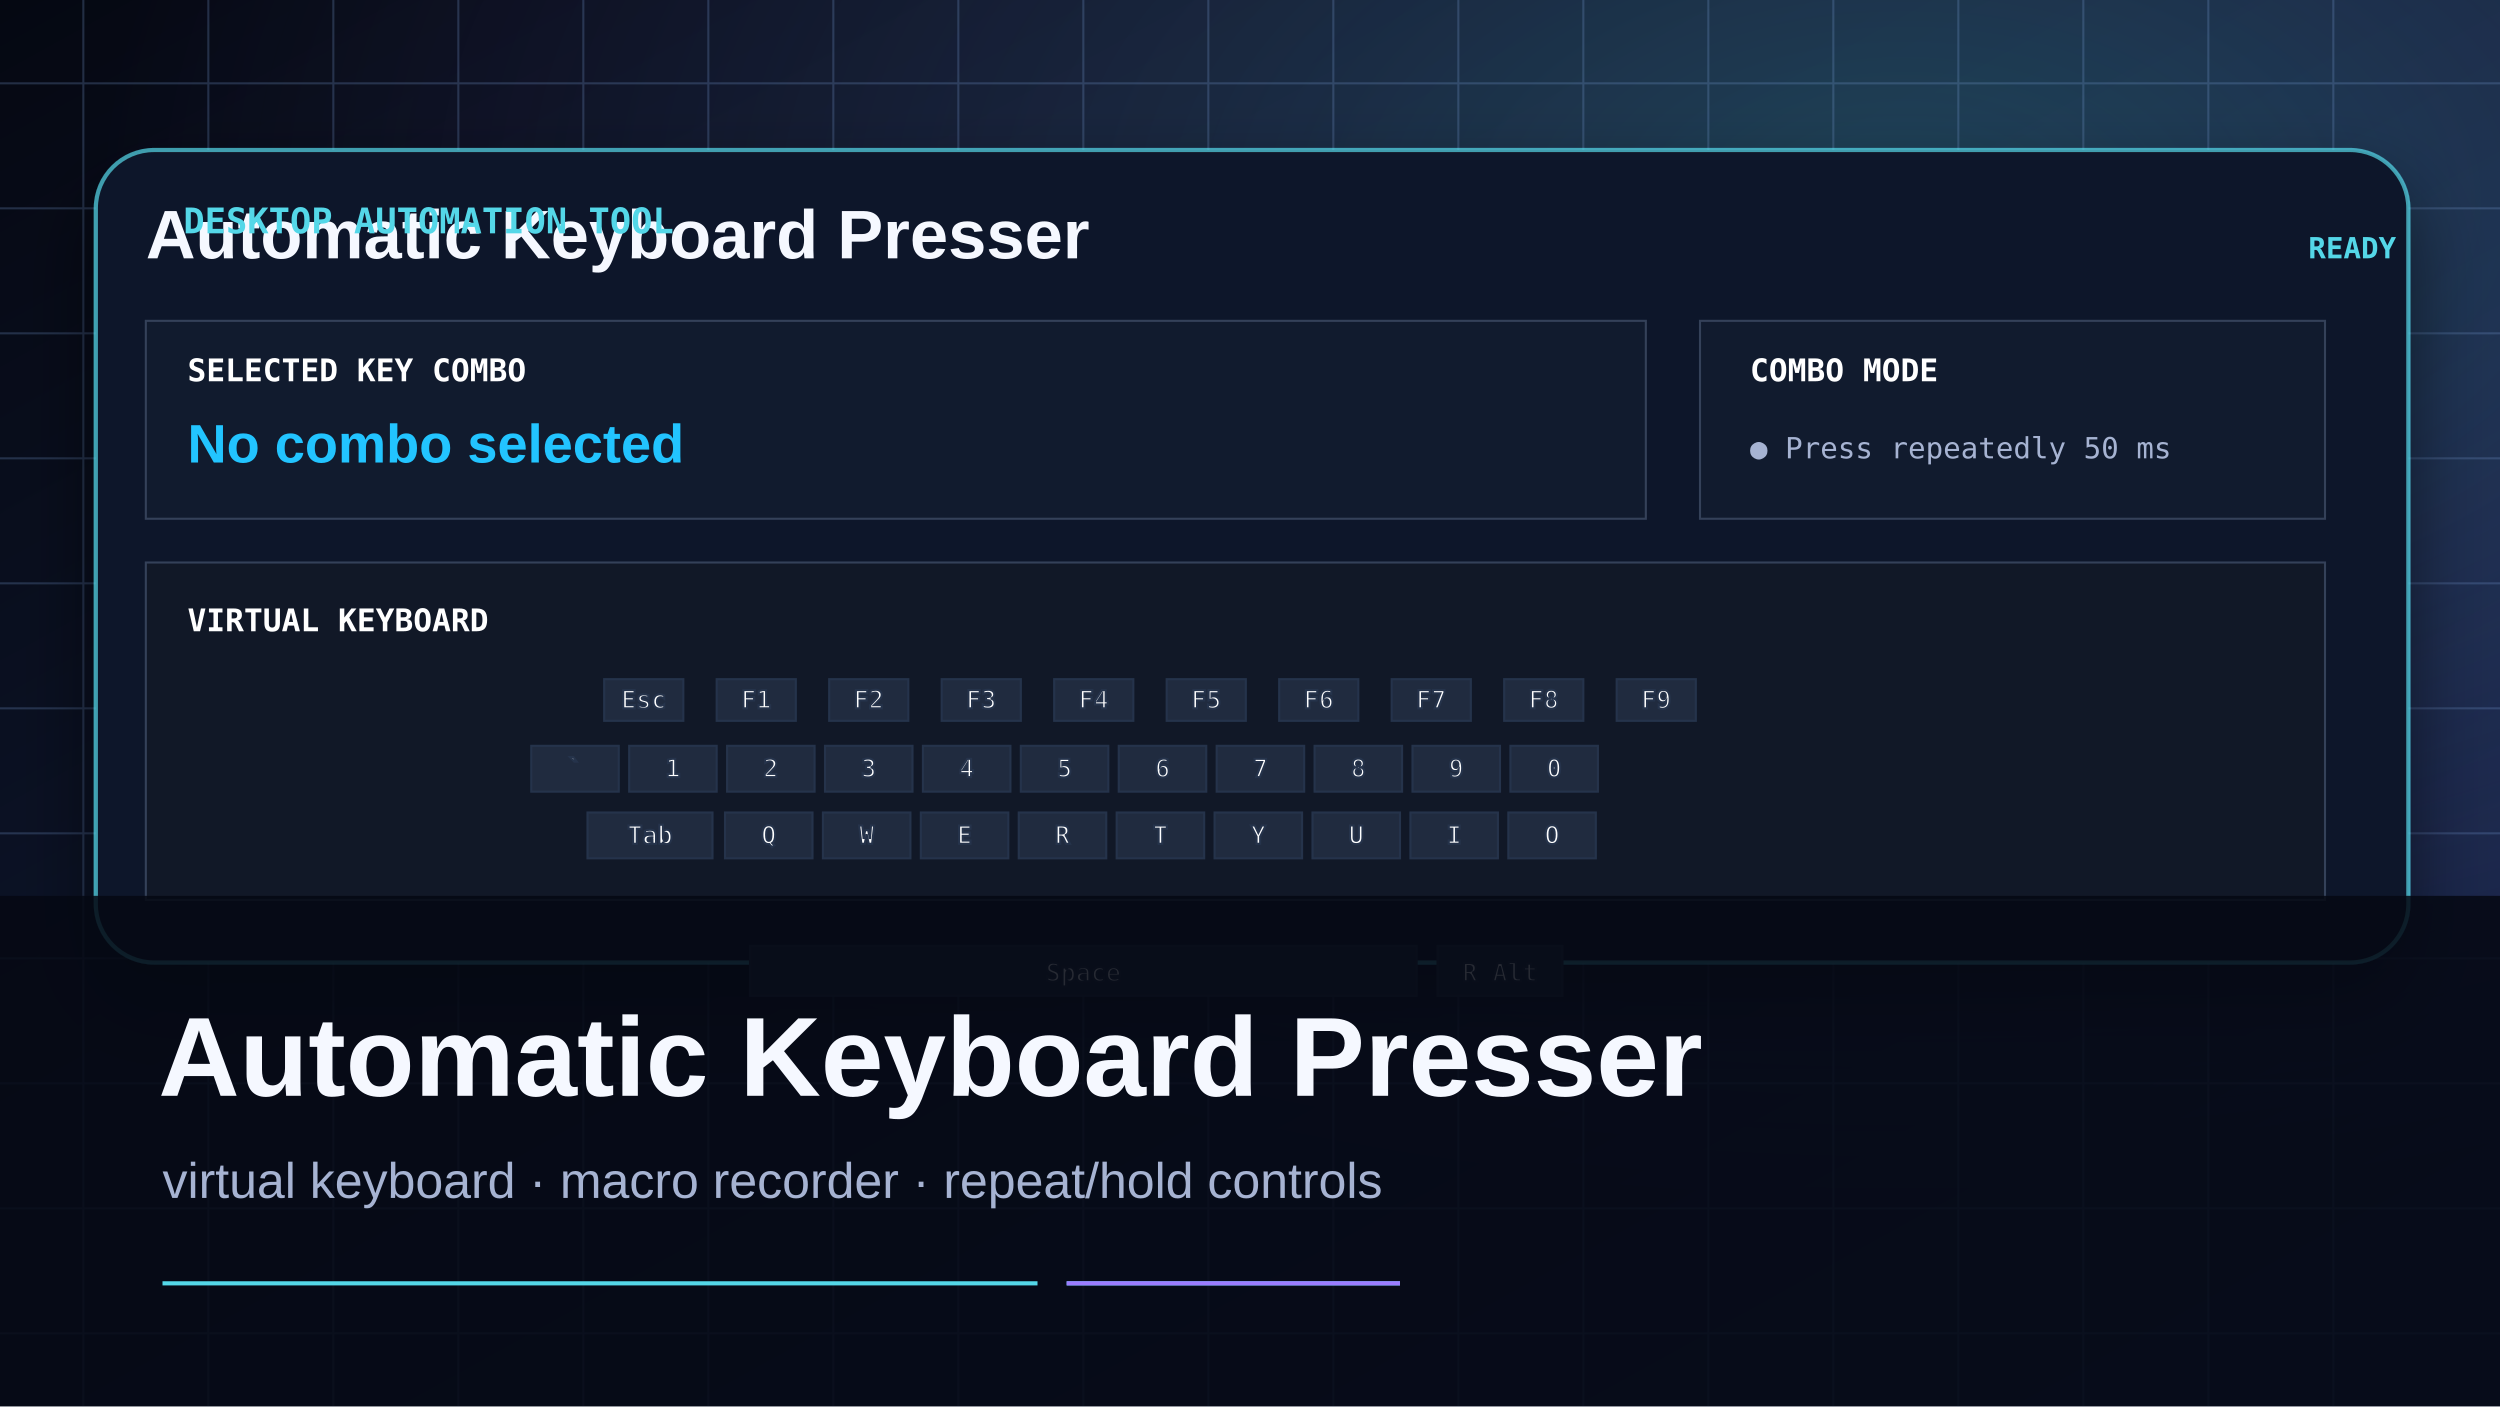
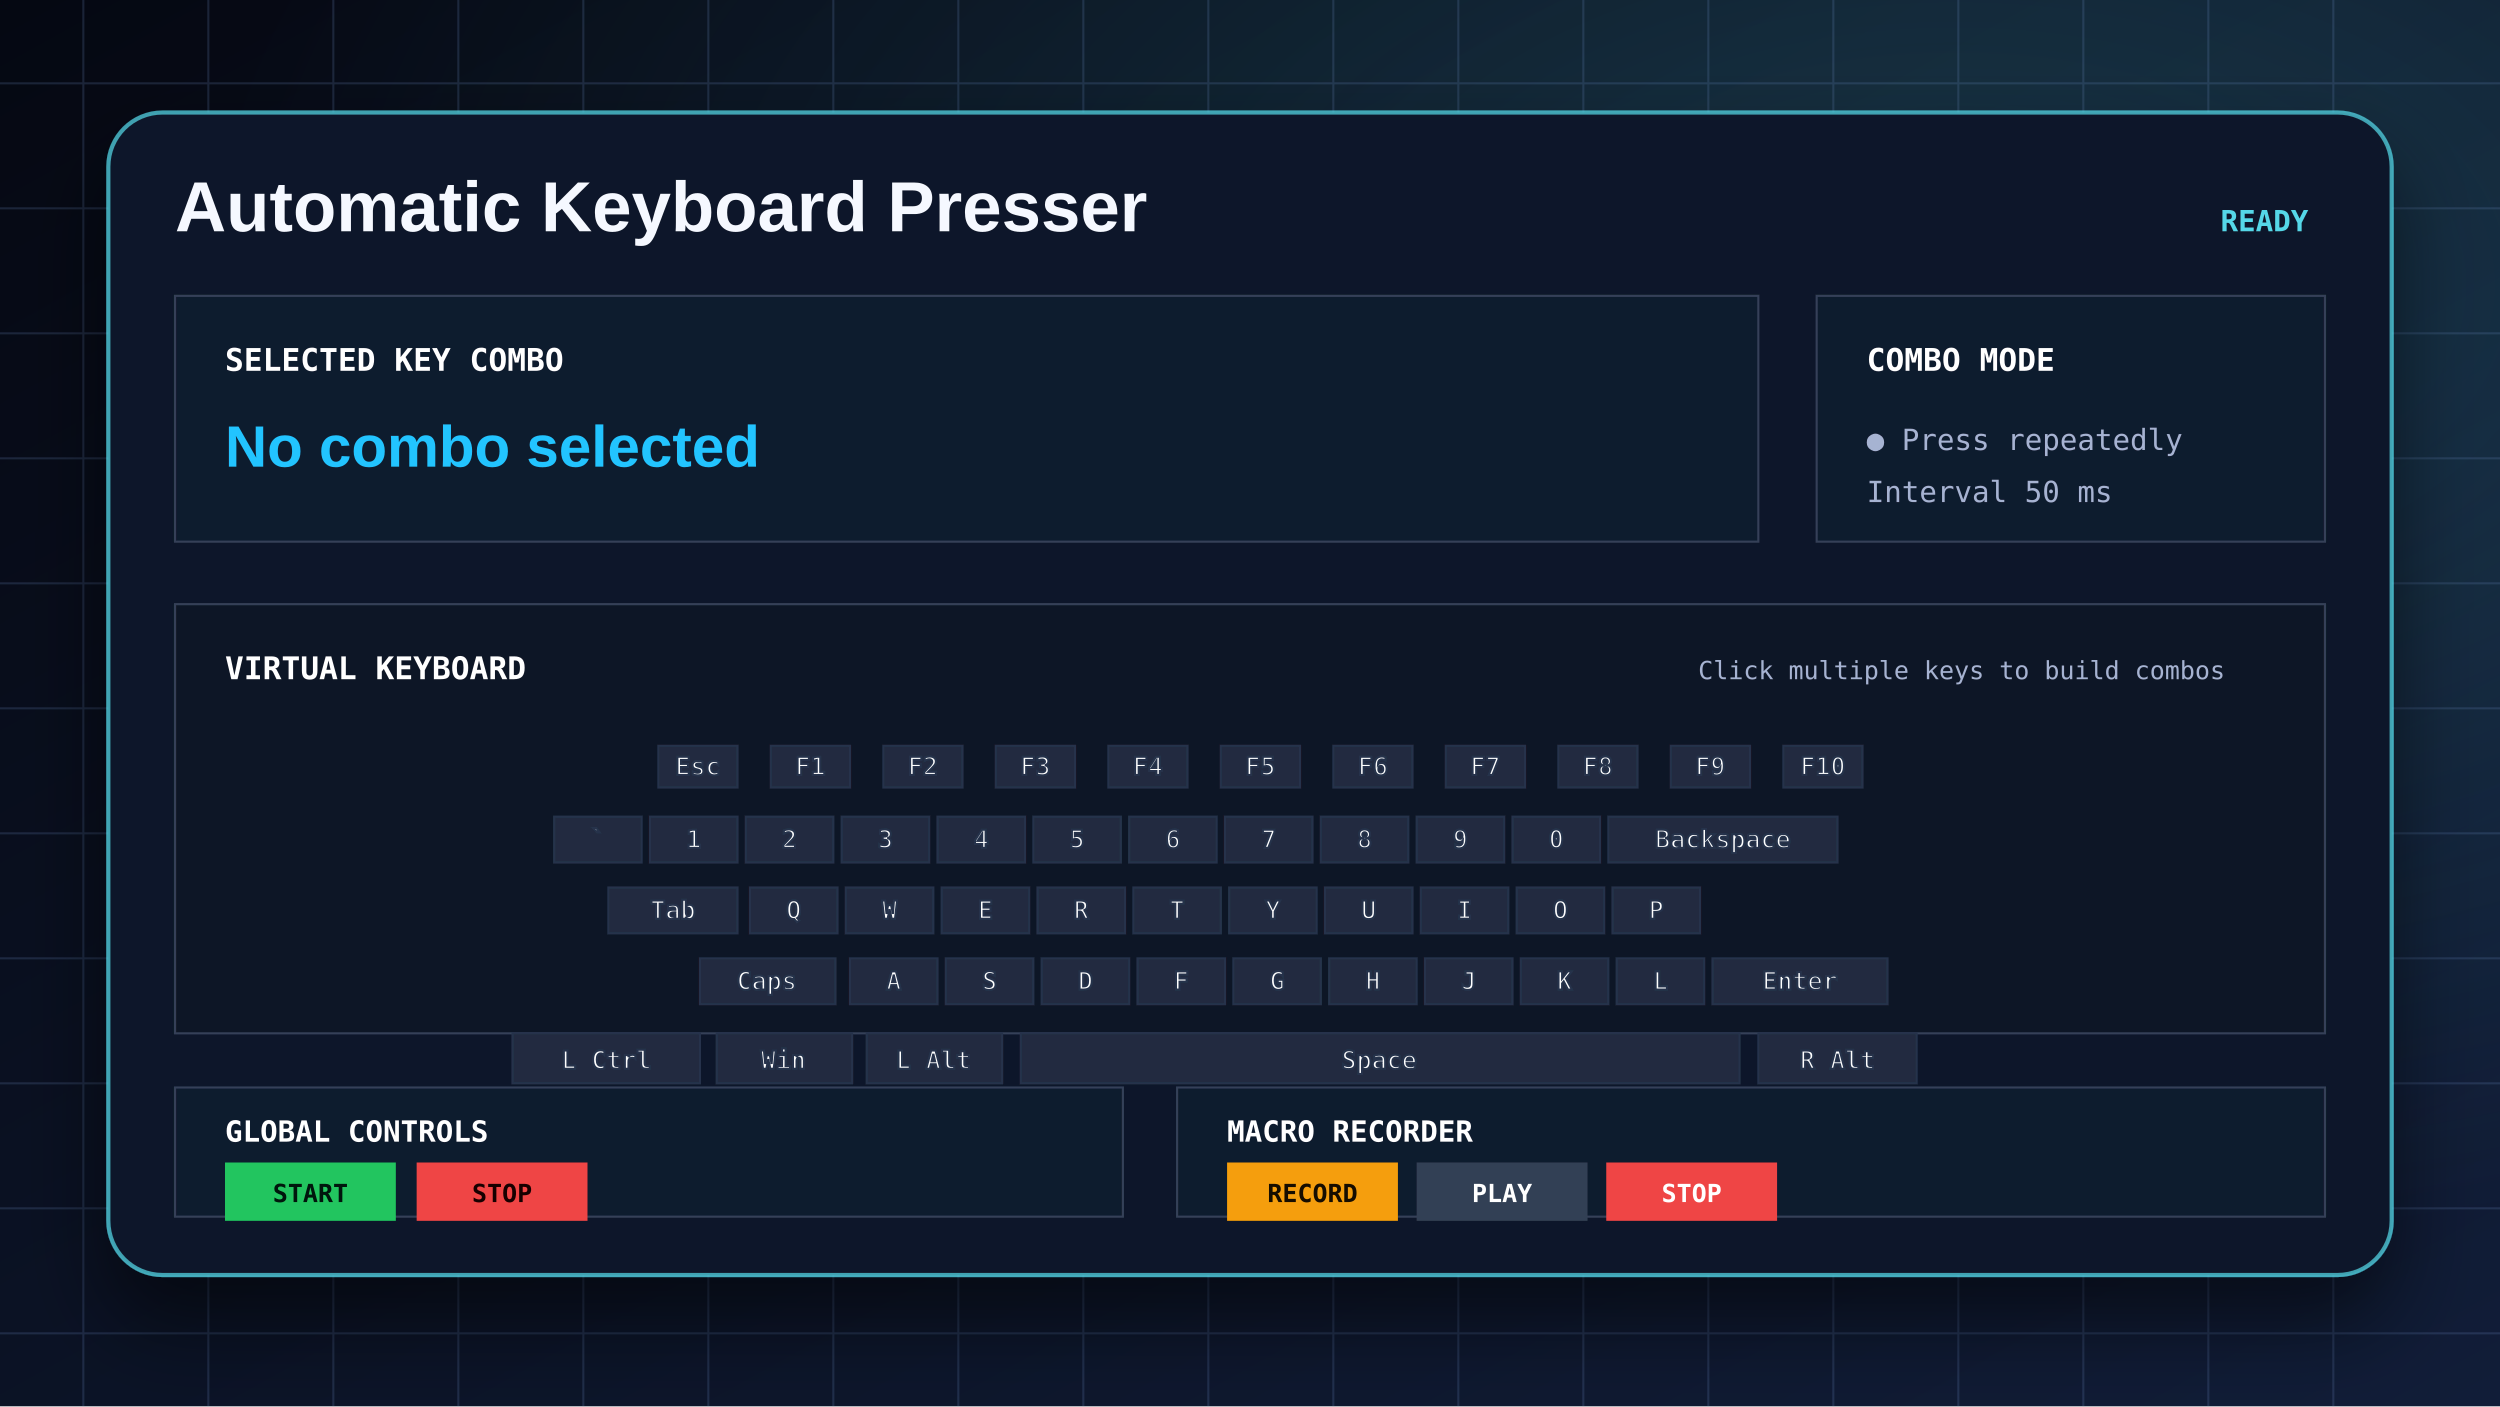
- <svg xmlns="http://www.w3.org/2000/svg" viewBox="0 0 1200 675" role="img" aria-label="Automatic Keyboard Presser cover">
+ <svg xmlns="http://www.w3.org/2000/svg" viewBox="0 0 1200 675" role="img" aria-label="Automatic Keyboard Presser program thumbnail">
  <defs>
    <linearGradient id="bg" x1="0" y1="0" x2="1" y2="1">
      <stop stop-color="#050812" />
-       <stop offset="1" stop-color="#18264b" />
+       <stop offset="1" stop-color="#111d38" />
    </linearGradient>
-     <radialGradient id="glow" cx="76%" cy="14%" r="72%">
-       <stop stop-color="#54d7e8" stop-opacity=".24" />
-       <stop offset="1" stop-color="#9b7cff" stop-opacity="0" />
+     <radialGradient id="glow" cx="78%" cy="20%" r="70%">
+       <stop stop-color="#54d7e8" stop-opacity=".18" />
+       <stop offset="1" stop-color="#54d7e8" stop-opacity="0" />
    </radialGradient>
    <filter id="shadow" x="-20%" y="-20%" width="140%" height="140%">
-       <feDropShadow dx="0" dy="18" stdDeviation="18" flood-color="#000" flood-opacity=".55" />
+       <feDropShadow dx="0" dy="22" stdDeviation="20" flood-color="#000" flood-opacity=".55" />
    </filter>
  </defs>
  <rect width="1200" height="675" fill="url(#bg)" />
  <rect width="1200" height="675" fill="url(#glow)" />
-   <g opacity=".24" stroke="#7ca2de" stroke-width="1">
+   <g opacity=".20" stroke="#6f8fc9" stroke-width="1">
    <path d="M0 40h1200M0 100h1200M0 160h1200M0 220h1200M0 280h1200M0 340h1200M0 400h1200M0 460h1200M0 520h1200M0 580h1200M0 640h1200" />
    <path d="M40 0v675M100 0v675M160 0v675M220 0v675M280 0v675M340 0v675M400 0v675M460 0v675M520 0v675M580 0v675M640 0v675M700 0v675M760 0v675M820 0v675M880 0v675M940 0v675M1000 0v675M1060 0v675M1120 0v675" />
  </g>
-   <rect x="46" y="72" width="1110" height="390" rx="28" fill="#101829" stroke="#54d7e8" stroke-opacity=".7" stroke-width="2" filter="url(#shadow)" />
-   <text x="70" y="124" fill="#f5f8ff" font-family="Manrope, Arial, sans-serif" font-size="33" font-weight="800">Automatic Keyboard Presser</text>
-   <text x="1108" y="124" fill="#54d7e8" font-family="IBM Plex Mono, monospace" font-size="14" font-weight="700">READY</text>
-   <rect x="70" y="154" width="720" height="95" fill="#111b2e" stroke="#344159" />
-   <text x="90" y="183" fill="#ffffff" font-family="IBM Plex Mono, monospace" font-size="15" font-weight="700">SELECTED KEY COMBO</text>
-   <text x="90" y="222" fill="#22c4ff" font-family="Manrope, Arial, sans-serif" font-size="26" font-weight="800">No combo selected</text>
-   <rect x="816" y="154" width="300" height="95" fill="#111b2e" stroke="#344159" />
-   <text x="840" y="183" fill="#ffffff" font-family="IBM Plex Mono, monospace" font-size="15" font-weight="700">COMBO MODE</text>
-   <text x="840" y="220" fill="#a6b3d2" font-family="IBM Plex Mono, monospace" font-size="14">● Press repeatedly    50 ms</text>
-   <rect x="70" y="270" width="1046" height="162" fill="#111827" stroke="#344159" />
-   <text x="90" y="303" fill="#ffffff" font-family="IBM Plex Mono, monospace" font-size="15" font-weight="700">VIRTUAL KEYBOARD</text>
-   <g fill="#202b3f" stroke="#25334b" stroke-width="1" font-family="IBM Plex Mono, monospace" font-size="12" font-weight="700" text-anchor="middle">
-     <g transform="translate(290 326)">
+   <g filter="url(#shadow)">
+     <rect x="52" y="54" width="1096" height="558" rx="26" fill="#101829" stroke="#54d7e8" stroke-opacity=".72" stroke-width="2" />
+     <text x="84" y="111" fill="#f5f8ff" font-family="Manrope, Arial, sans-serif" font-size="34" font-weight="800">Automatic Keyboard Presser</text>
+     <text x="1108" y="111" fill="#54d7e8" font-family="IBM Plex Mono, monospace" font-size="14" font-weight="700" text-anchor="end">READY</text>
+     <rect x="84" y="142" width="760" height="118" fill="#111b2e" stroke="#344159" />
+     <text x="108" y="178" fill="#ffffff" font-family="IBM Plex Mono, monospace" font-size="15" font-weight="700">SELECTED KEY COMBO</text>
+     <text x="108" y="224" fill="#22c4ff" font-family="Manrope, Arial, sans-serif" font-size="28" font-weight="800">No combo selected</text>
+     <rect x="872" y="142" width="244" height="118" fill="#111b2e" stroke="#344159" />
+     <text x="896" y="178" fill="#ffffff" font-family="IBM Plex Mono, monospace" font-size="15" font-weight="700">COMBO MODE</text>
+     <text x="896" y="216" fill="#a6b3d2" font-family="IBM Plex Mono, monospace" font-size="14">● Press repeatedly</text>
+     <text x="896" y="241" fill="#a6b3d2" font-family="IBM Plex Mono, monospace" font-size="14">Interval 50 ms</text>
+     <rect x="84" y="290" width="1032" height="206" fill="#111827" stroke="#344159" />
+     <text x="108" y="326" fill="#ffffff" font-family="IBM Plex Mono, monospace" font-size="15" font-weight="700">VIRTUAL KEYBOARD</text>
+     <text x="1068" y="326" fill="#a6b3d2" font-family="IBM Plex Mono, monospace" font-size="12" text-anchor="end">Click multiple keys to build combos</text>
+     <g fill="#202b3f" stroke="#25334b" stroke-width="1" font-family="IBM Plex Mono, monospace" font-size="12" font-weight="700" text-anchor="middle" transform="translate(316 358)">
      <rect x="0" y="0" width="38" height="20" />
      <text x="19" y="14" fill="#fff">Esc</text>
      <rect x="54" y="0" width="38" height="20" />
      <text x="73" y="14" fill="#fff">F1</text>
      <rect x="108" y="0" width="38" height="20" />
      <text x="127" y="14" fill="#fff">F2</text>
      <rect x="162" y="0" width="38" height="20" />
      <text x="181" y="14" fill="#fff">F3</text>
      <rect x="216" y="0" width="38" height="20" />
      <text x="235" y="14" fill="#fff">F4</text>
      <rect x="270" y="0" width="38" height="20" />
      <text x="289" y="14" fill="#fff">F5</text>
      <rect x="324" y="0" width="38" height="20" />
      <text x="343" y="14" fill="#fff">F6</text>
      <rect x="378" y="0" width="38" height="20" />
      <text x="397" y="14" fill="#fff">F7</text>
      <rect x="432" y="0" width="38" height="20" />
      <text x="451" y="14" fill="#fff">F8</text>
      <rect x="486" y="0" width="38" height="20" />
      <text x="505" y="14" fill="#fff">F9</text>
-       <rect x="-35" y="32" width="42" height="22" />
-       <text x="-14" y="47" fill="#fff">`</text>
-       <rect x="12" y="32" width="42" height="22" />
-       <text x="33" y="47" fill="#fff">1</text>
-       <rect x="59" y="32" width="42" height="22" />
-       <text x="80" y="47" fill="#fff">2</text>
-       <rect x="106" y="32" width="42" height="22" />
-       <text x="127" y="47" fill="#fff">3</text>
-       <rect x="153" y="32" width="42" height="22" />
-       <text x="174" y="47" fill="#fff">4</text>
-       <rect x="200" y="32" width="42" height="22" />
-       <text x="221" y="47" fill="#fff">5</text>
-       <rect x="247" y="32" width="42" height="22" />
-       <text x="268" y="47" fill="#fff">6</text>
-       <rect x="294" y="32" width="42" height="22" />
-       <text x="315" y="47" fill="#fff">7</text>
-       <rect x="341" y="32" width="42" height="22" />
-       <text x="362" y="47" fill="#fff">8</text>
-       <rect x="388" y="32" width="42" height="22" />
-       <text x="409" y="47" fill="#fff">9</text>
-       <rect x="435" y="32" width="42" height="22" />
-       <text x="456" y="47" fill="#fff">0</text>
-       <rect x="-8" y="64" width="60" height="22" />
-       <text x="22" y="79" fill="#fff">Tab</text>
-       <rect x="58" y="64" width="42" height="22" />
-       <text x="79" y="79" fill="#fff">Q</text>
-       <rect x="105" y="64" width="42" height="22" />
-       <text x="126" y="79" fill="#fff">W</text>
-       <rect x="152" y="64" width="42" height="22" />
-       <text x="173" y="79" fill="#fff">E</text>
-       <rect x="199" y="64" width="42" height="22" />
-       <text x="220" y="79" fill="#fff">R</text>
-       <rect x="246" y="64" width="42" height="22" />
-       <text x="267" y="79" fill="#fff">T</text>
-       <rect x="293" y="64" width="42" height="22" />
-       <text x="314" y="79" fill="#fff">Y</text>
-       <rect x="340" y="64" width="42" height="22" />
-       <text x="361" y="79" fill="#fff">U</text>
-       <rect x="387" y="64" width="42" height="22" />
-       <text x="408" y="79" fill="#fff">I</text>
-       <rect x="434" y="64" width="42" height="22" />
-       <text x="455" y="79" fill="#fff">O</text>
-       <rect x="70" y="128" width="320" height="24" />
-       <text x="230" y="145" fill="#fff">Space</text>
-       <rect x="400" y="128" width="60" height="24" />
-       <text x="430" y="145" fill="#fff">R Alt</text>
+       <rect x="540" y="0" width="38" height="20" />
+       <text x="559" y="14" fill="#fff">F10</text>
+       <rect x="-50" y="34" width="42" height="22" />
+       <text x="-29" y="49" fill="#fff">`</text>
+       <rect x="-4" y="34" width="42" height="22" />
+       <text x="17" y="49" fill="#fff">1</text>
+       <rect x="42" y="34" width="42" height="22" />
+       <text x="63" y="49" fill="#fff">2</text>
+       <rect x="88" y="34" width="42" height="22" />
+       <text x="109" y="49" fill="#fff">3</text>
+       <rect x="134" y="34" width="42" height="22" />
+       <text x="155" y="49" fill="#fff">4</text>
+       <rect x="180" y="34" width="42" height="22" />
+       <text x="201" y="49" fill="#fff">5</text>
+       <rect x="226" y="34" width="42" height="22" />
+       <text x="247" y="49" fill="#fff">6</text>
+       <rect x="272" y="34" width="42" height="22" />
+       <text x="293" y="49" fill="#fff">7</text>
+       <rect x="318" y="34" width="42" height="22" />
+       <text x="339" y="49" fill="#fff">8</text>
+       <rect x="364" y="34" width="42" height="22" />
+       <text x="385" y="49" fill="#fff">9</text>
+       <rect x="410" y="34" width="42" height="22" />
+       <text x="431" y="49" fill="#fff">0</text>
+       <rect x="456" y="34" width="110" height="22" />
+       <text x="511" y="49" fill="#fff">Backspace</text>
+       <rect x="-24" y="68" width="62" height="22" />
+       <text x="7" y="83" fill="#fff">Tab</text>
+       <rect x="44" y="68" width="42" height="22" />
+       <text x="65" y="83" fill="#fff">Q</text>
+       <rect x="90" y="68" width="42" height="22" />
+       <text x="111" y="83" fill="#fff">W</text>
+       <rect x="136" y="68" width="42" height="22" />
+       <text x="157" y="83" fill="#fff">E</text>
+       <rect x="182" y="68" width="42" height="22" />
+       <text x="203" y="83" fill="#fff">R</text>
+       <rect x="228" y="68" width="42" height="22" />
+       <text x="249" y="83" fill="#fff">T</text>
+       <rect x="274" y="68" width="42" height="22" />
+       <text x="295" y="83" fill="#fff">Y</text>
+       <rect x="320" y="68" width="42" height="22" />
+       <text x="341" y="83" fill="#fff">U</text>
+       <rect x="366" y="68" width="42" height="22" />
+       <text x="387" y="83" fill="#fff">I</text>
+       <rect x="412" y="68" width="42" height="22" />
+       <text x="433" y="83" fill="#fff">O</text>
+       <rect x="458" y="68" width="42" height="22" />
+       <text x="479" y="83" fill="#fff">P</text>
+       <rect x="20" y="102" width="65" height="22" />
+       <text x="52" y="117" fill="#fff">Caps</text>
+       <rect x="92" y="102" width="42" height="22" />
+       <text x="113" y="117" fill="#fff">A</text>
+       <rect x="138" y="102" width="42" height="22" />
+       <text x="159" y="117" fill="#fff">S</text>
+       <rect x="184" y="102" width="42" height="22" />
+       <text x="205" y="117" fill="#fff">D</text>
+       <rect x="230" y="102" width="42" height="22" />
+       <text x="251" y="117" fill="#fff">F</text>
+       <rect x="276" y="102" width="42" height="22" />
+       <text x="297" y="117" fill="#fff">G</text>
+       <rect x="322" y="102" width="42" height="22" />
+       <text x="343" y="117" fill="#fff">H</text>
+       <rect x="368" y="102" width="42" height="22" />
+       <text x="389" y="117" fill="#fff">J</text>
+       <rect x="414" y="102" width="42" height="22" />
+       <text x="435" y="117" fill="#fff">K</text>
+       <rect x="460" y="102" width="42" height="22" />
+       <text x="481" y="117" fill="#fff">L</text>
+       <rect x="506" y="102" width="84" height="22" />
+       <text x="548" y="117" fill="#fff">Enter</text>
+       <rect x="-70" y="138" width="90" height="24" />
+       <text x="-25" y="155" fill="#fff">L Ctrl</text>
+       <rect x="28" y="138" width="65" height="24" />
+       <text x="60" y="155" fill="#fff">Win</text>
+       <rect x="100" y="138" width="65" height="24" />
+       <text x="132" y="155" fill="#fff">L Alt</text>
+       <rect x="174" y="138" width="345" height="24" />
+       <text x="346" y="155" fill="#fff">Space</text>
+       <rect x="528" y="138" width="76" height="24" />
+       <text x="566" y="155" fill="#fff">R Alt</text>
    </g>
+     <rect x="84" y="522" width="455" height="62" fill="#111b2e" stroke="#344159" />
+     <text x="108" y="548" fill="#ffffff" font-family="IBM Plex Mono, monospace" font-size="14" font-weight="700">GLOBAL CONTROLS</text>
+     <rect x="108" y="558" width="82" height="28" fill="#22c55e" />
+     <text x="149" y="577" text-anchor="middle" fill="#00150a" font-family="IBM Plex Mono, monospace" font-size="12" font-weight="700">START</text>
+     <rect x="200" y="558" width="82" height="28" fill="#ef4444" />
+     <text x="241" y="577" text-anchor="middle" fill="#190000" font-family="IBM Plex Mono, monospace" font-size="12" font-weight="700">STOP</text>
+     <rect x="565" y="522" width="551" height="62" fill="#111b2e" stroke="#344159" />
+     <text x="589" y="548" fill="#ffffff" font-family="IBM Plex Mono, monospace" font-size="14" font-weight="700">MACRO RECORDER</text>
+     <rect x="589" y="558" width="82" height="28" fill="#f59e0b" />
+     <text x="630" y="577" text-anchor="middle" fill="#160c00" font-family="IBM Plex Mono, monospace" font-size="12" font-weight="700">RECORD</text>
+     <rect x="680" y="558" width="82" height="28" fill="#334155" />
+     <text x="721" y="577" text-anchor="middle" fill="#fff" font-family="IBM Plex Mono, monospace" font-size="12" font-weight="700">PLAY</text>
+     <rect x="771" y="558" width="82" height="28" fill="#ef4444" />
+     <text x="812" y="577" text-anchor="middle" fill="#fff" font-family="IBM Plex Mono, monospace" font-size="12" font-weight="700">STOP</text>
  </g>
-   <rect x="0" y="430" width="1200" height="245" fill="#050812" opacity=".86" />
-   <text x="76" y="526" fill="#f5f8ff" font-family="Manrope, Arial, sans-serif" font-size="54" font-weight="800">Automatic Keyboard Presser</text>
-   <text x="78" y="575" fill="#a6b3d2" font-family="Manrope, Arial, sans-serif" font-size="24">virtual keyboard · macro recorder · repeat/hold controls</text>
-   <text x="88" y="112" fill="#54d7e8" font-family="IBM Plex Mono, monospace" font-size="17" font-weight="700">DESKTOP AUTOMATION TOOL</text>
-   <path d="M78 616h420M512 616h160" stroke="#54d7e8" stroke-width="2" />
-   <path d="M512 616h160" stroke="#9b7cff" stroke-width="2" />
</svg>
